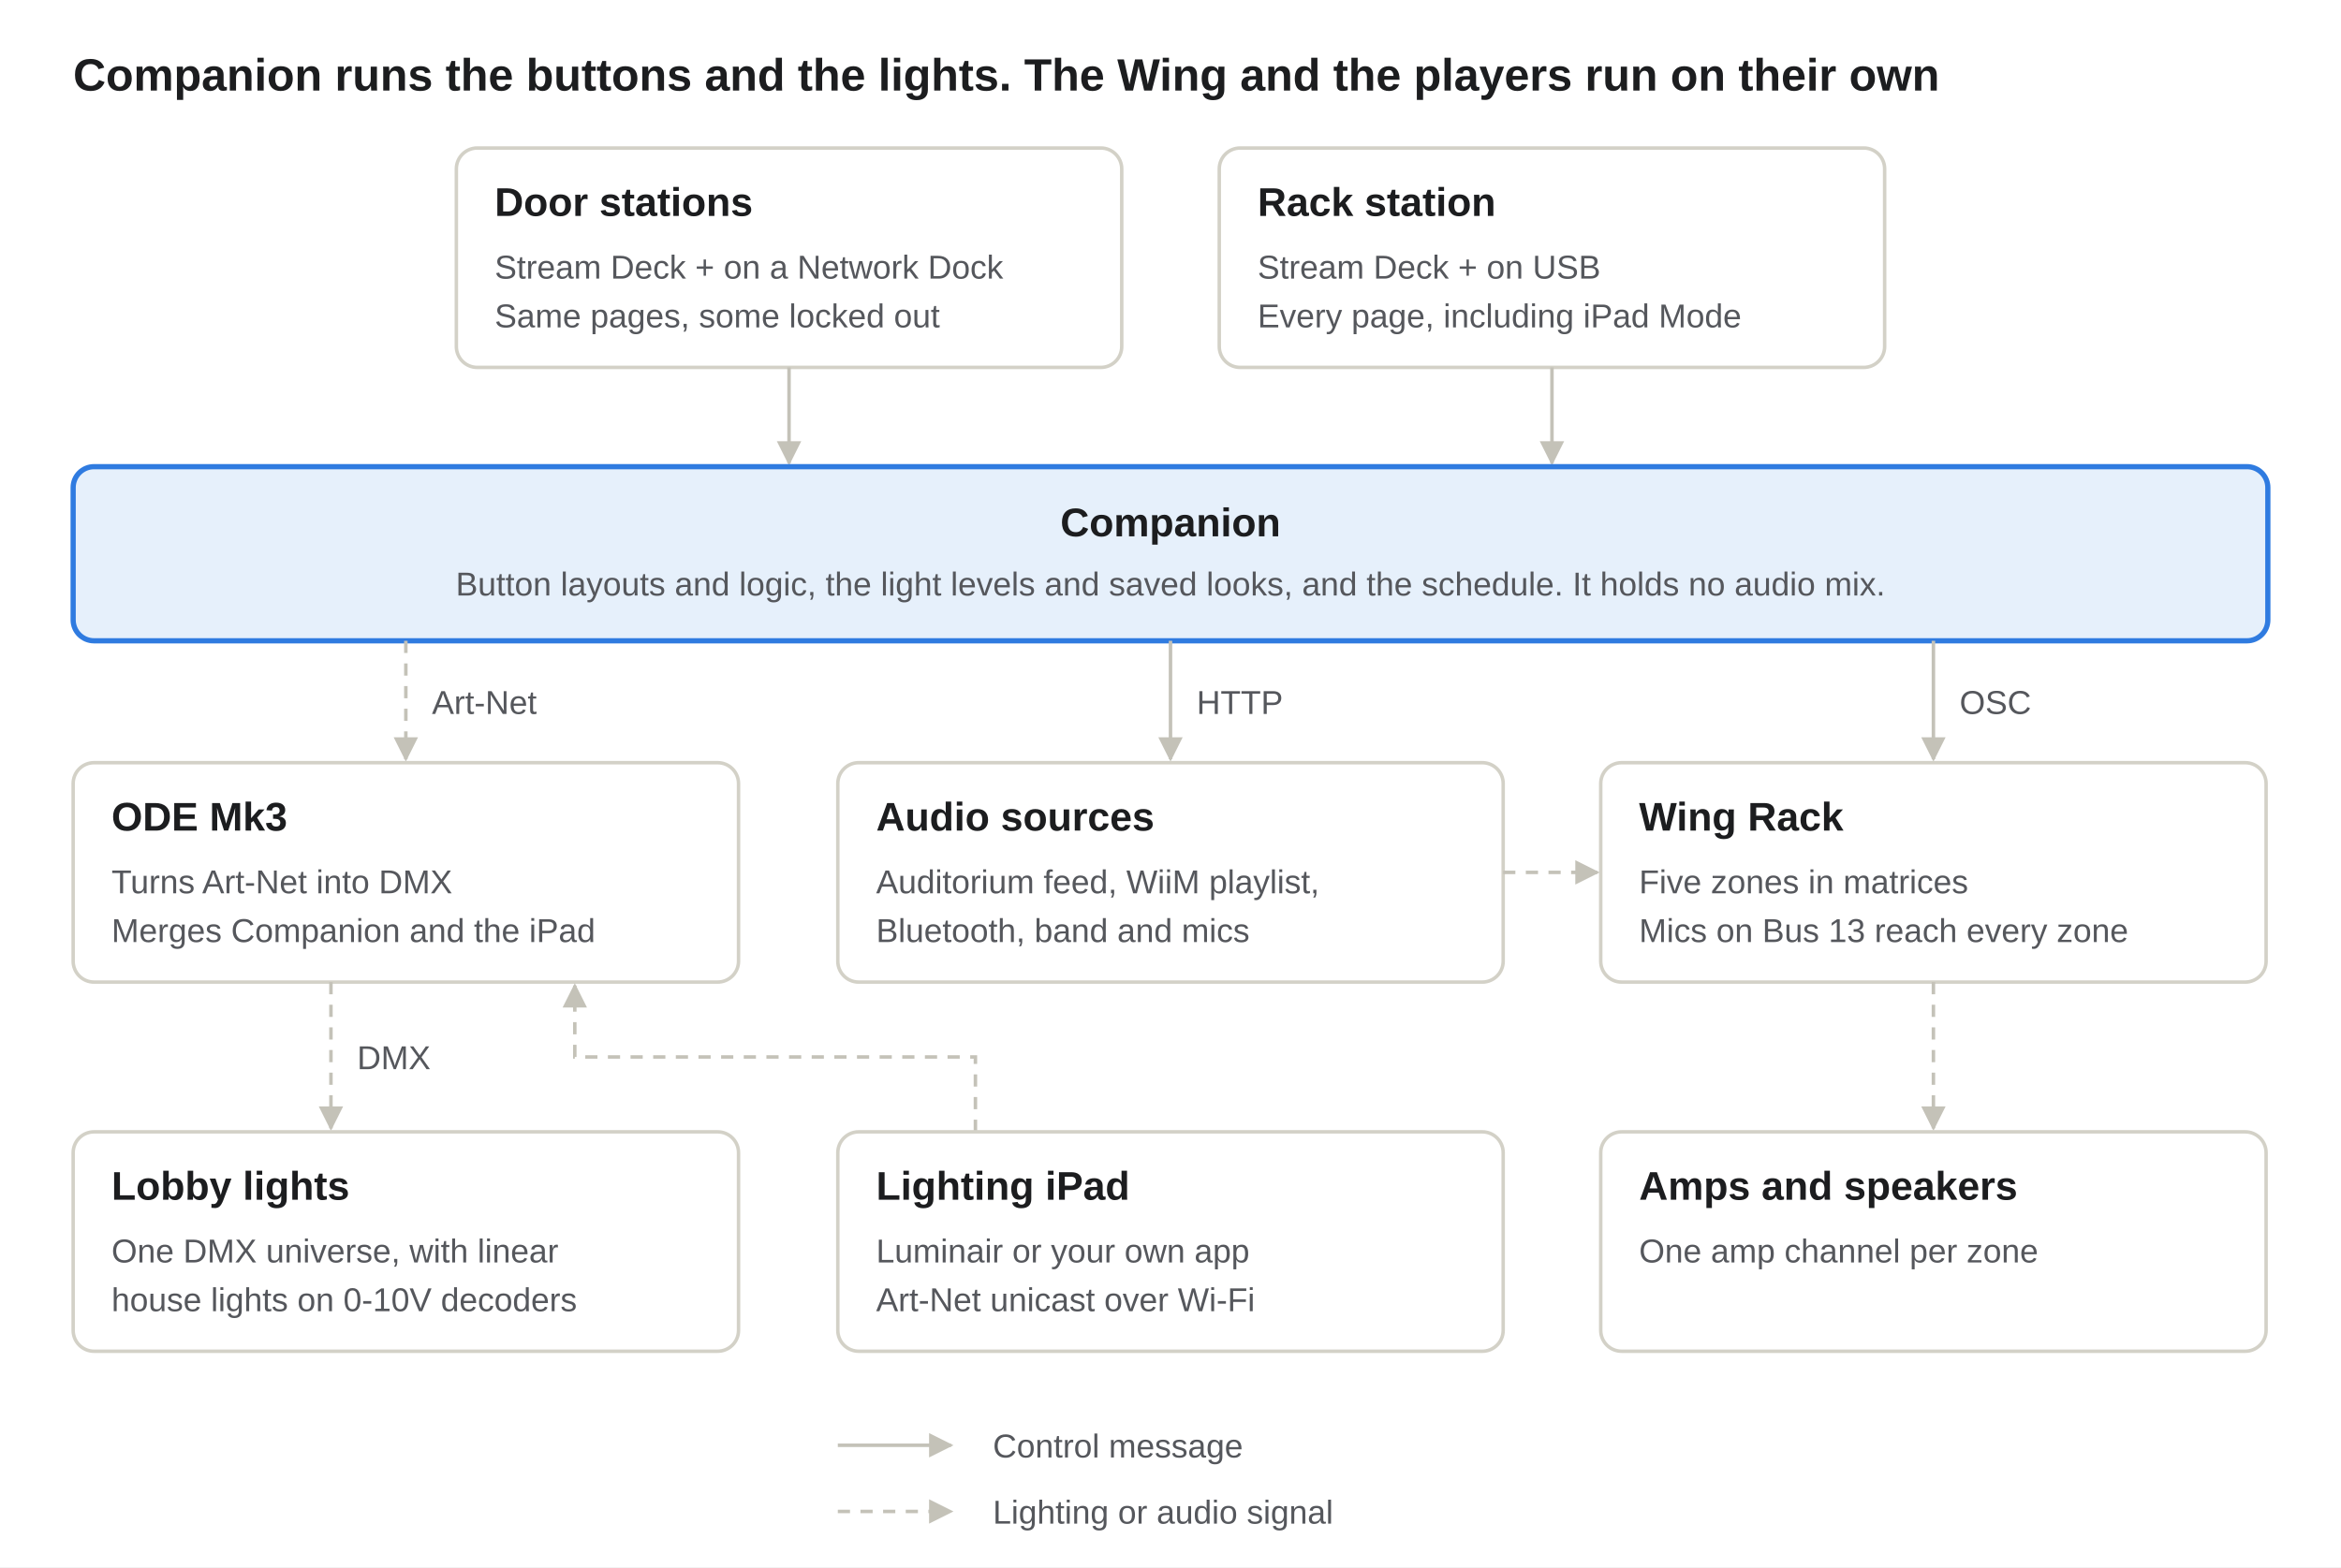
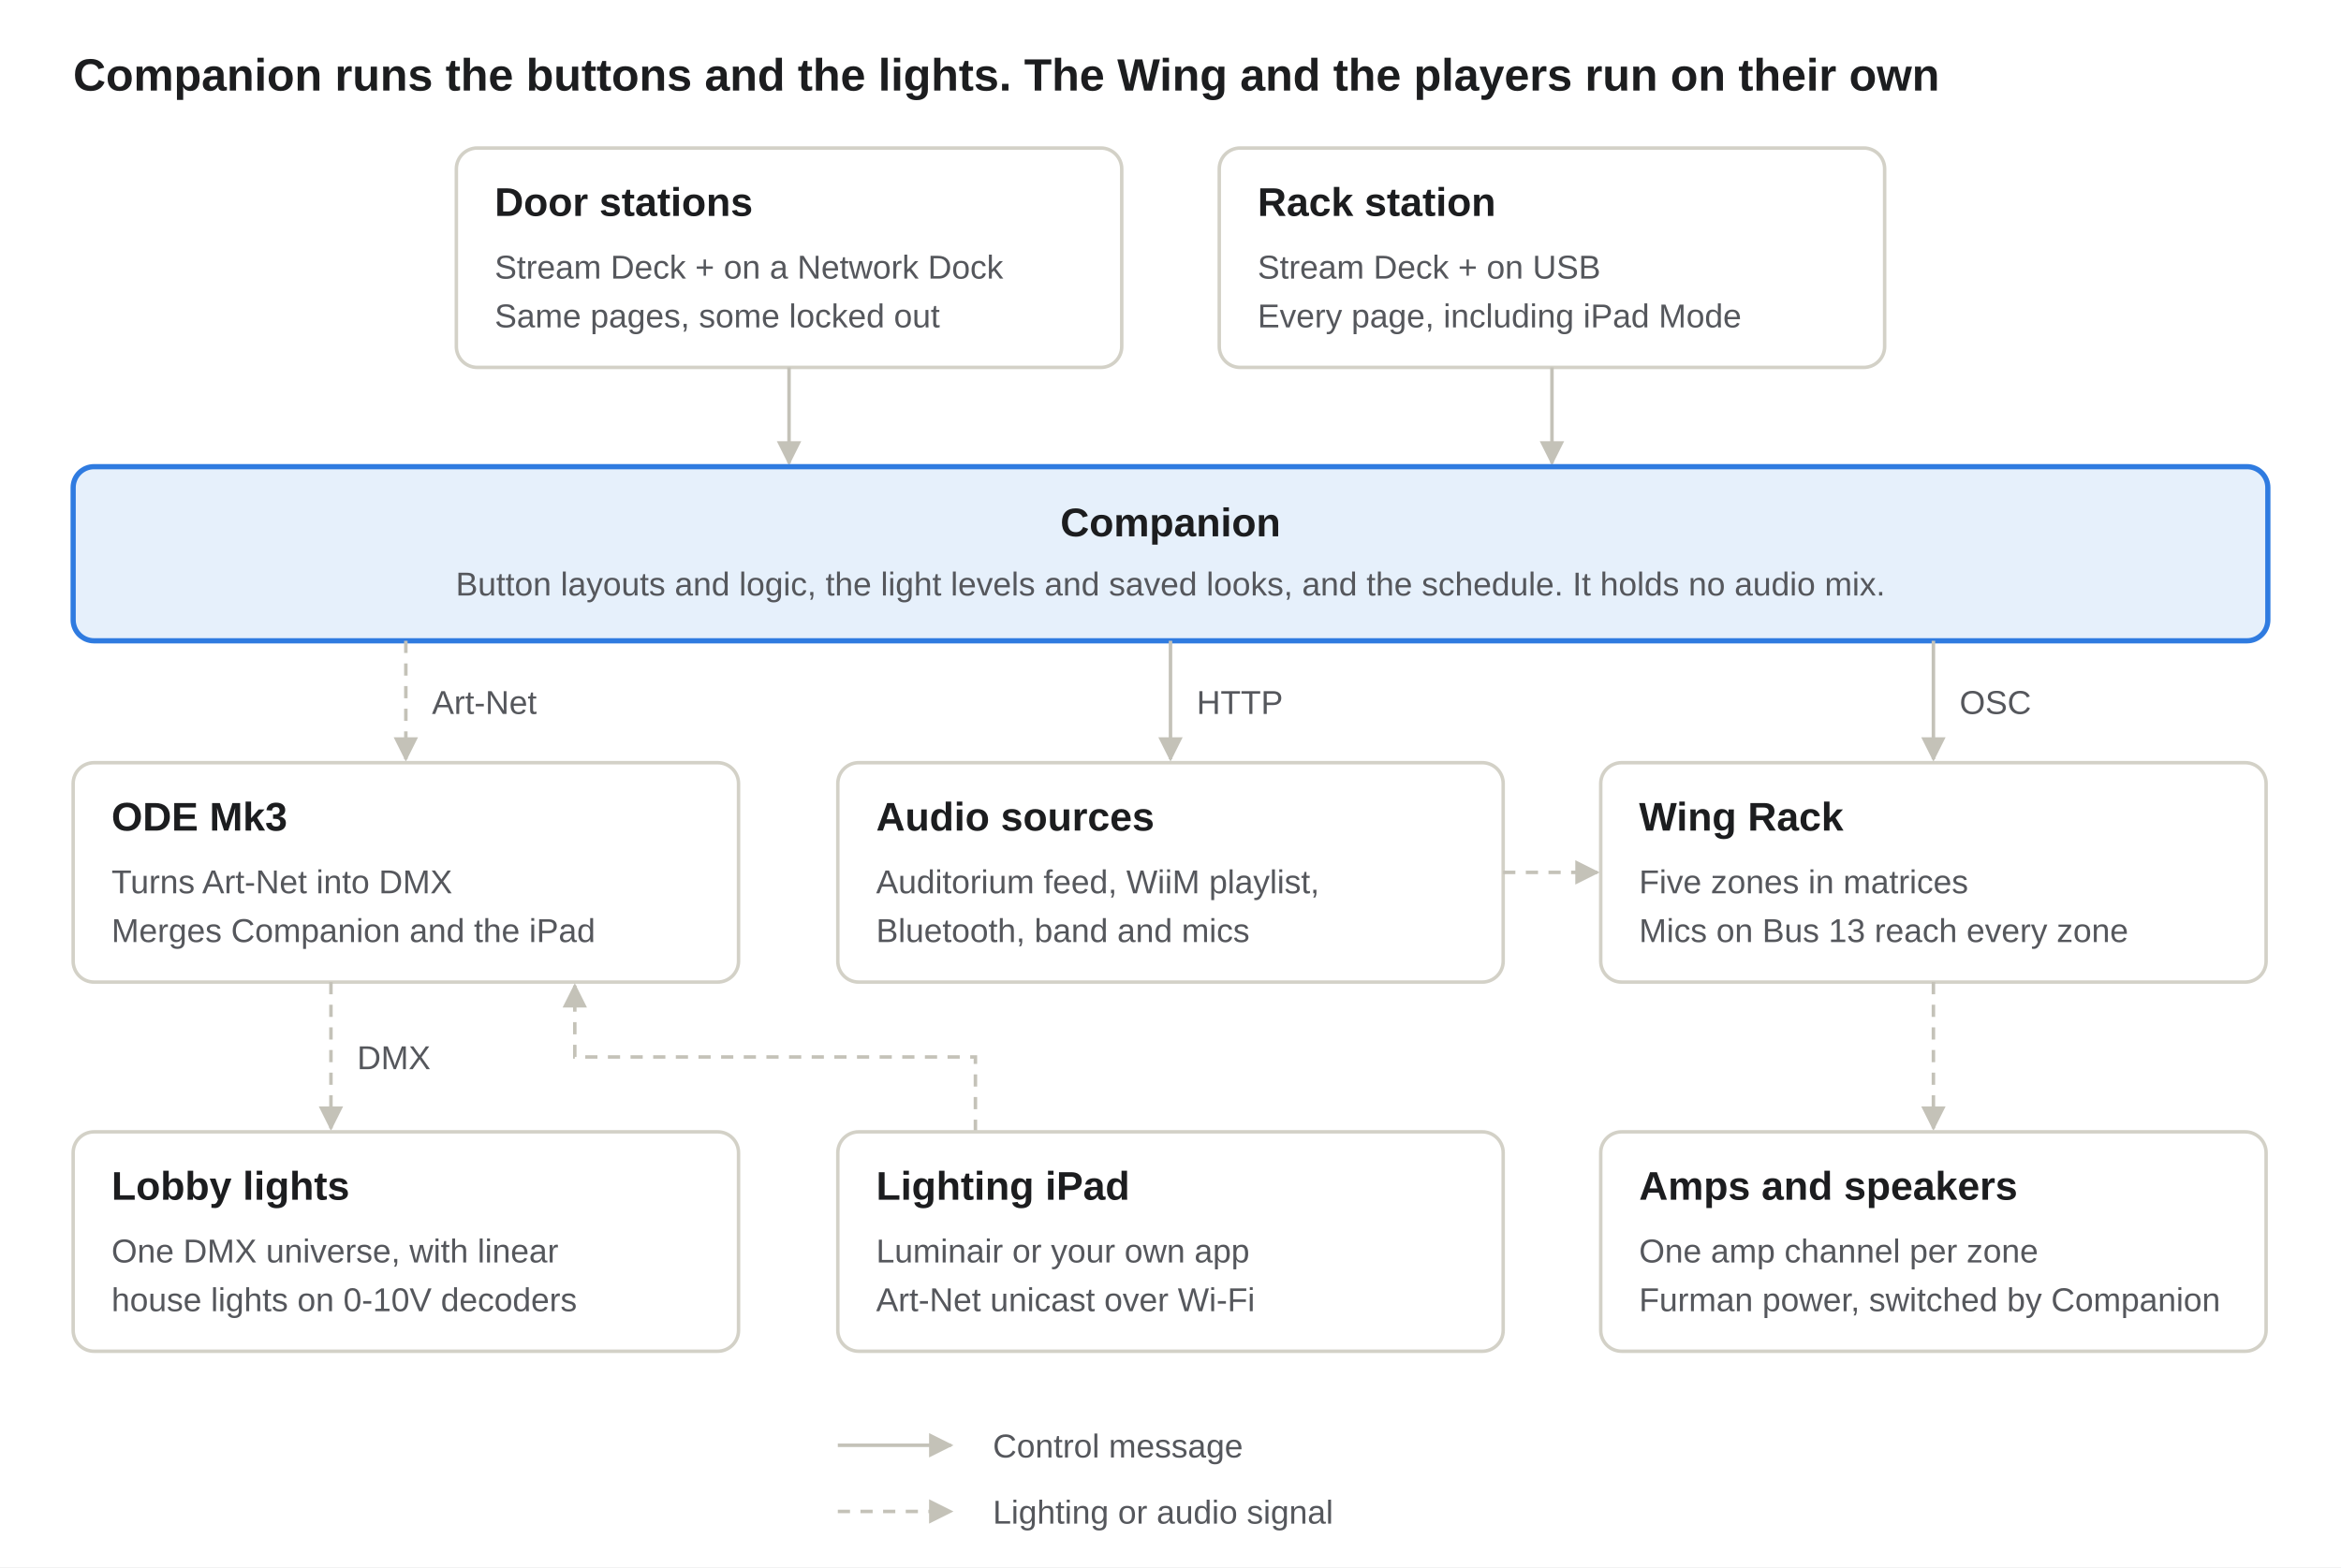
<svg xmlns="http://www.w3.org/2000/svg" width="1344" height="900" viewBox="0 0 1344 900" font-family="Segoe UI, Arial, sans-serif">
  <defs>
    <marker id="arrow" viewBox="0 0 10 10" refX="9" refY="5" markerWidth="7" markerHeight="7" orient="auto-start-reverse">
      <path d="M0 0L10 5L0 10z" fill="#c4c2b8" />
    </marker>
    <style>
      .box{fill:#fff;stroke:#d3d1c7;stroke-width:2}
      .title{font-size:23px;font-weight:600;fill:#1c1d1f}
      .line{font-size:19px;fill:#55575c}
      .tag{font-size:19px;fill:#55575c}
      .ctl{stroke:#c4c2b8;stroke-width:2;fill:none;marker-end:url(#arrow)}
      .sig{stroke:#c4c2b8;stroke-width:2;fill:none;stroke-dasharray:7 6;marker-end:url(#arrow)}
    </style>
  </defs>
  <rect width="1344" height="900" fill="#fff" />
  <text x="42" y="52" font-size="26" font-weight="600" fill="#1c1d1f">Companion runs the buttons and the lights. The Wing and the players run on their own</text>
  <rect class="box" x="262" y="85" width="382" height="126" rx="12" />
  <text class="title" x="284" y="124">Door stations</text>
  <text class="line" x="284" y="160">Stream Deck + on a Network Dock</text>
  <text class="line" x="284" y="188">Same pages, some locked out</text>
  <rect class="box" x="700" y="85" width="382" height="126" rx="12" />
  <text class="title" x="722" y="124">Rack station</text>
  <text class="line" x="722" y="160">Stream Deck + on USB</text>
  <text class="line" x="722" y="188">Every page, including iPad Mode</text>
  <path class="ctl" d="M453 211V266" />
  <path class="ctl" d="M891 211V266" />
  <rect x="42" y="268" width="1260" height="100" rx="12" fill="#e6f0fb" stroke="#2f7be0" stroke-width="3" />
  <text x="672" y="308" text-anchor="middle" font-size="23" font-weight="600" fill="#1c1d1f">Companion</text>
  <text x="672" y="342" text-anchor="middle" font-size="19" fill="#55575c">Button layouts and logic, the light levels and saved looks, and the schedule. It holds no audio mix.</text>
  <path class="sig" d="M233 368V436" />
  <text class="tag" x="248" y="410">Art-Net</text>
  <path class="ctl" d="M672 368V436" />
  <text class="tag" x="687" y="410">HTTP</text>
  <path class="ctl" d="M1110 368V436" />
  <text class="tag" x="1125" y="410">OSC</text>
  <rect class="box" x="42" y="438" width="382" height="126" rx="12" />
  <text class="title" x="64" y="477">ODE Mk3</text>
  <text class="line" x="64" y="513">Turns Art-Net into DMX</text>
  <text class="line" x="64" y="541">Merges Companion and the iPad</text>
  <rect class="box" x="481" y="438" width="382" height="126" rx="12" />
  <text class="title" x="503" y="477">Audio sources</text>
  <text class="line" x="503" y="513">Auditorium feed, WiiM playlist,</text>
  <text class="line" x="503" y="541">Bluetooth, band and mics</text>
  <rect class="box" x="919" y="438" width="382" height="126" rx="12" />
  <text class="title" x="941" y="477">Wing Rack</text>
  <text class="line" x="941" y="513">Five zones in matrices</text>
  <text class="line" x="941" y="541">Mics on Bus 13 reach every zone</text>
  <path class="sig" d="M863 501H917" />
  <path class="sig" d="M190 564V648" />
  <text class="tag" x="205" y="614">DMX</text>
  <path class="sig" d="M560 650V607H330V566" />
  <path class="sig" d="M1110 564V648" />
  <rect class="box" x="42" y="650" width="382" height="126" rx="12" />
  <text class="title" x="64" y="689">Lobby lights</text>
  <text class="line" x="64" y="725">One DMX universe, with linear</text>
  <text class="line" x="64" y="753">house lights on 0-10V decoders</text>
  <rect class="box" x="481" y="650" width="382" height="126" rx="12" />
  <text class="title" x="503" y="689">Lighting iPad</text>
  <text class="line" x="503" y="725">Luminair or your own app</text>
  <text class="line" x="503" y="753">Art-Net unicast over Wi-Fi</text>
  <rect class="box" x="919" y="650" width="382" height="126" rx="12" />
  <text class="title" x="941" y="689">Amps and speakers</text>
  <text class="line" x="941" y="725">One amp channel per zone</text>
+   <text class="line" x="941" y="753">Furman power, switched by Companion</text>
  <path d="M481 830H546" stroke="#c4c2b8" stroke-width="2" marker-end="url(#arrow)" />
  <text class="tag" x="570" y="837">Control message</text>
  <path d="M481 868H546" stroke="#c4c2b8" stroke-width="2" stroke-dasharray="7 6" marker-end="url(#arrow)" />
  <text class="tag" x="570" y="875">Lighting or audio signal</text>
</svg>
